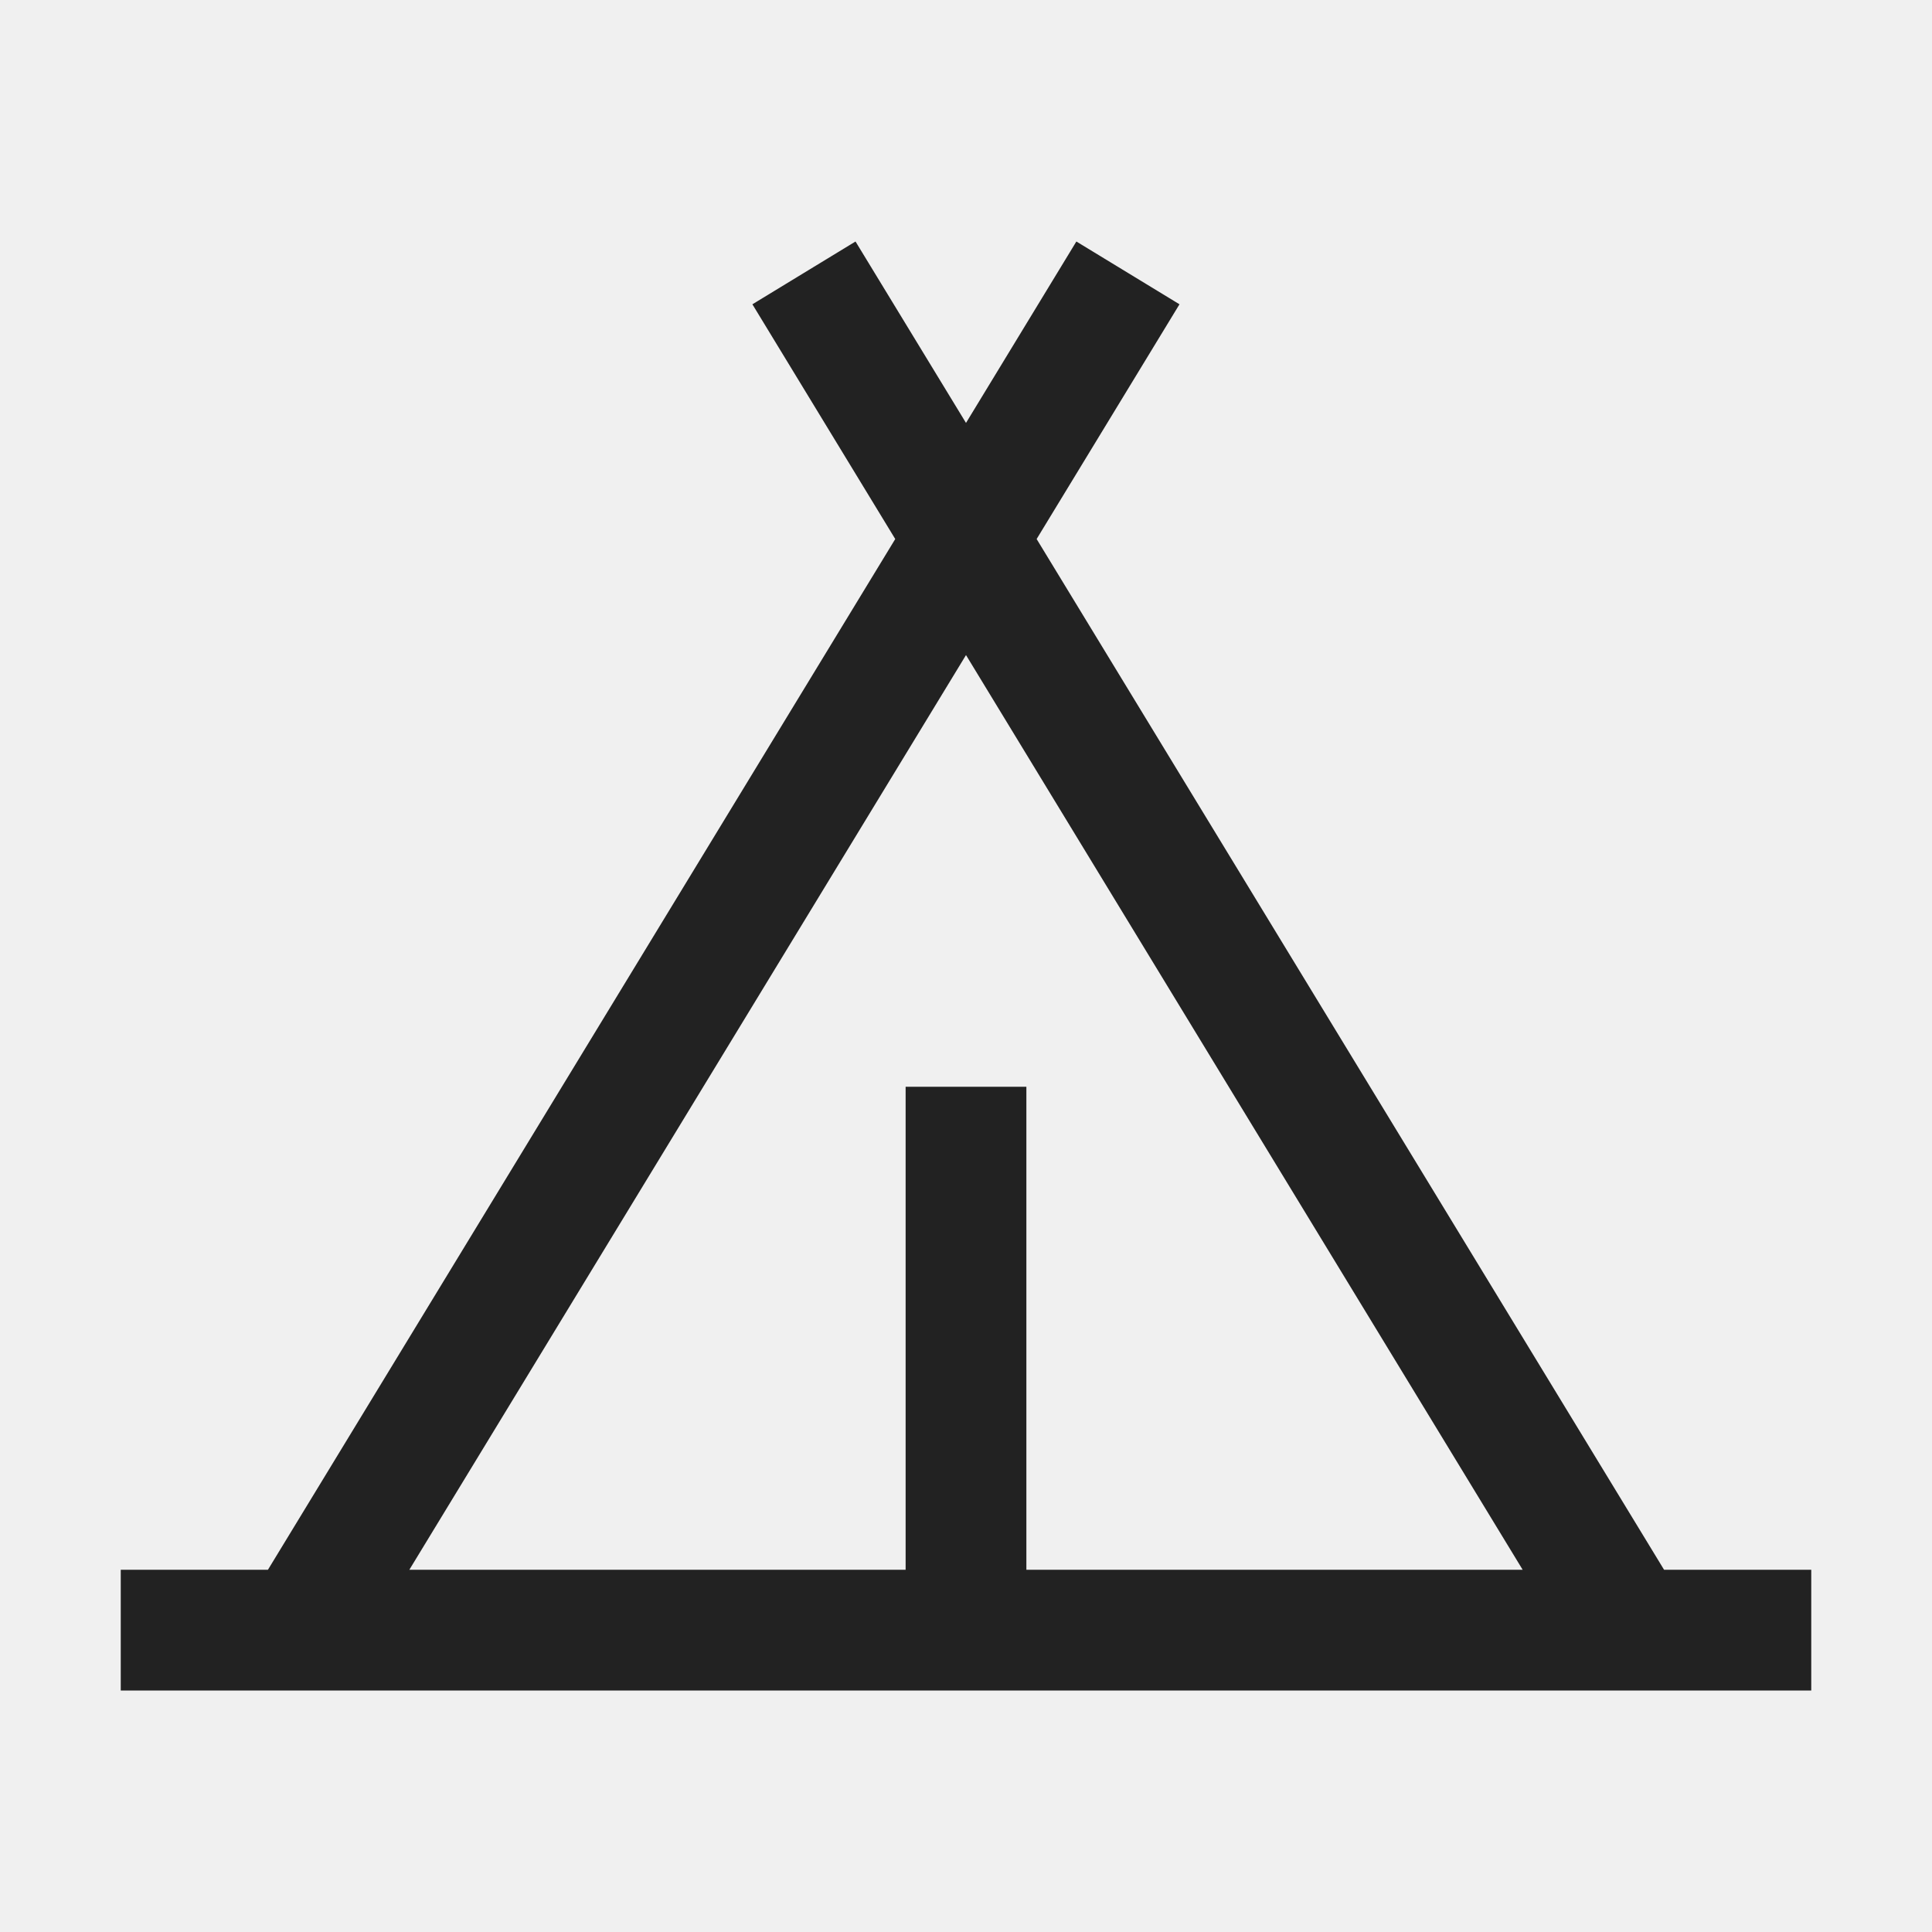
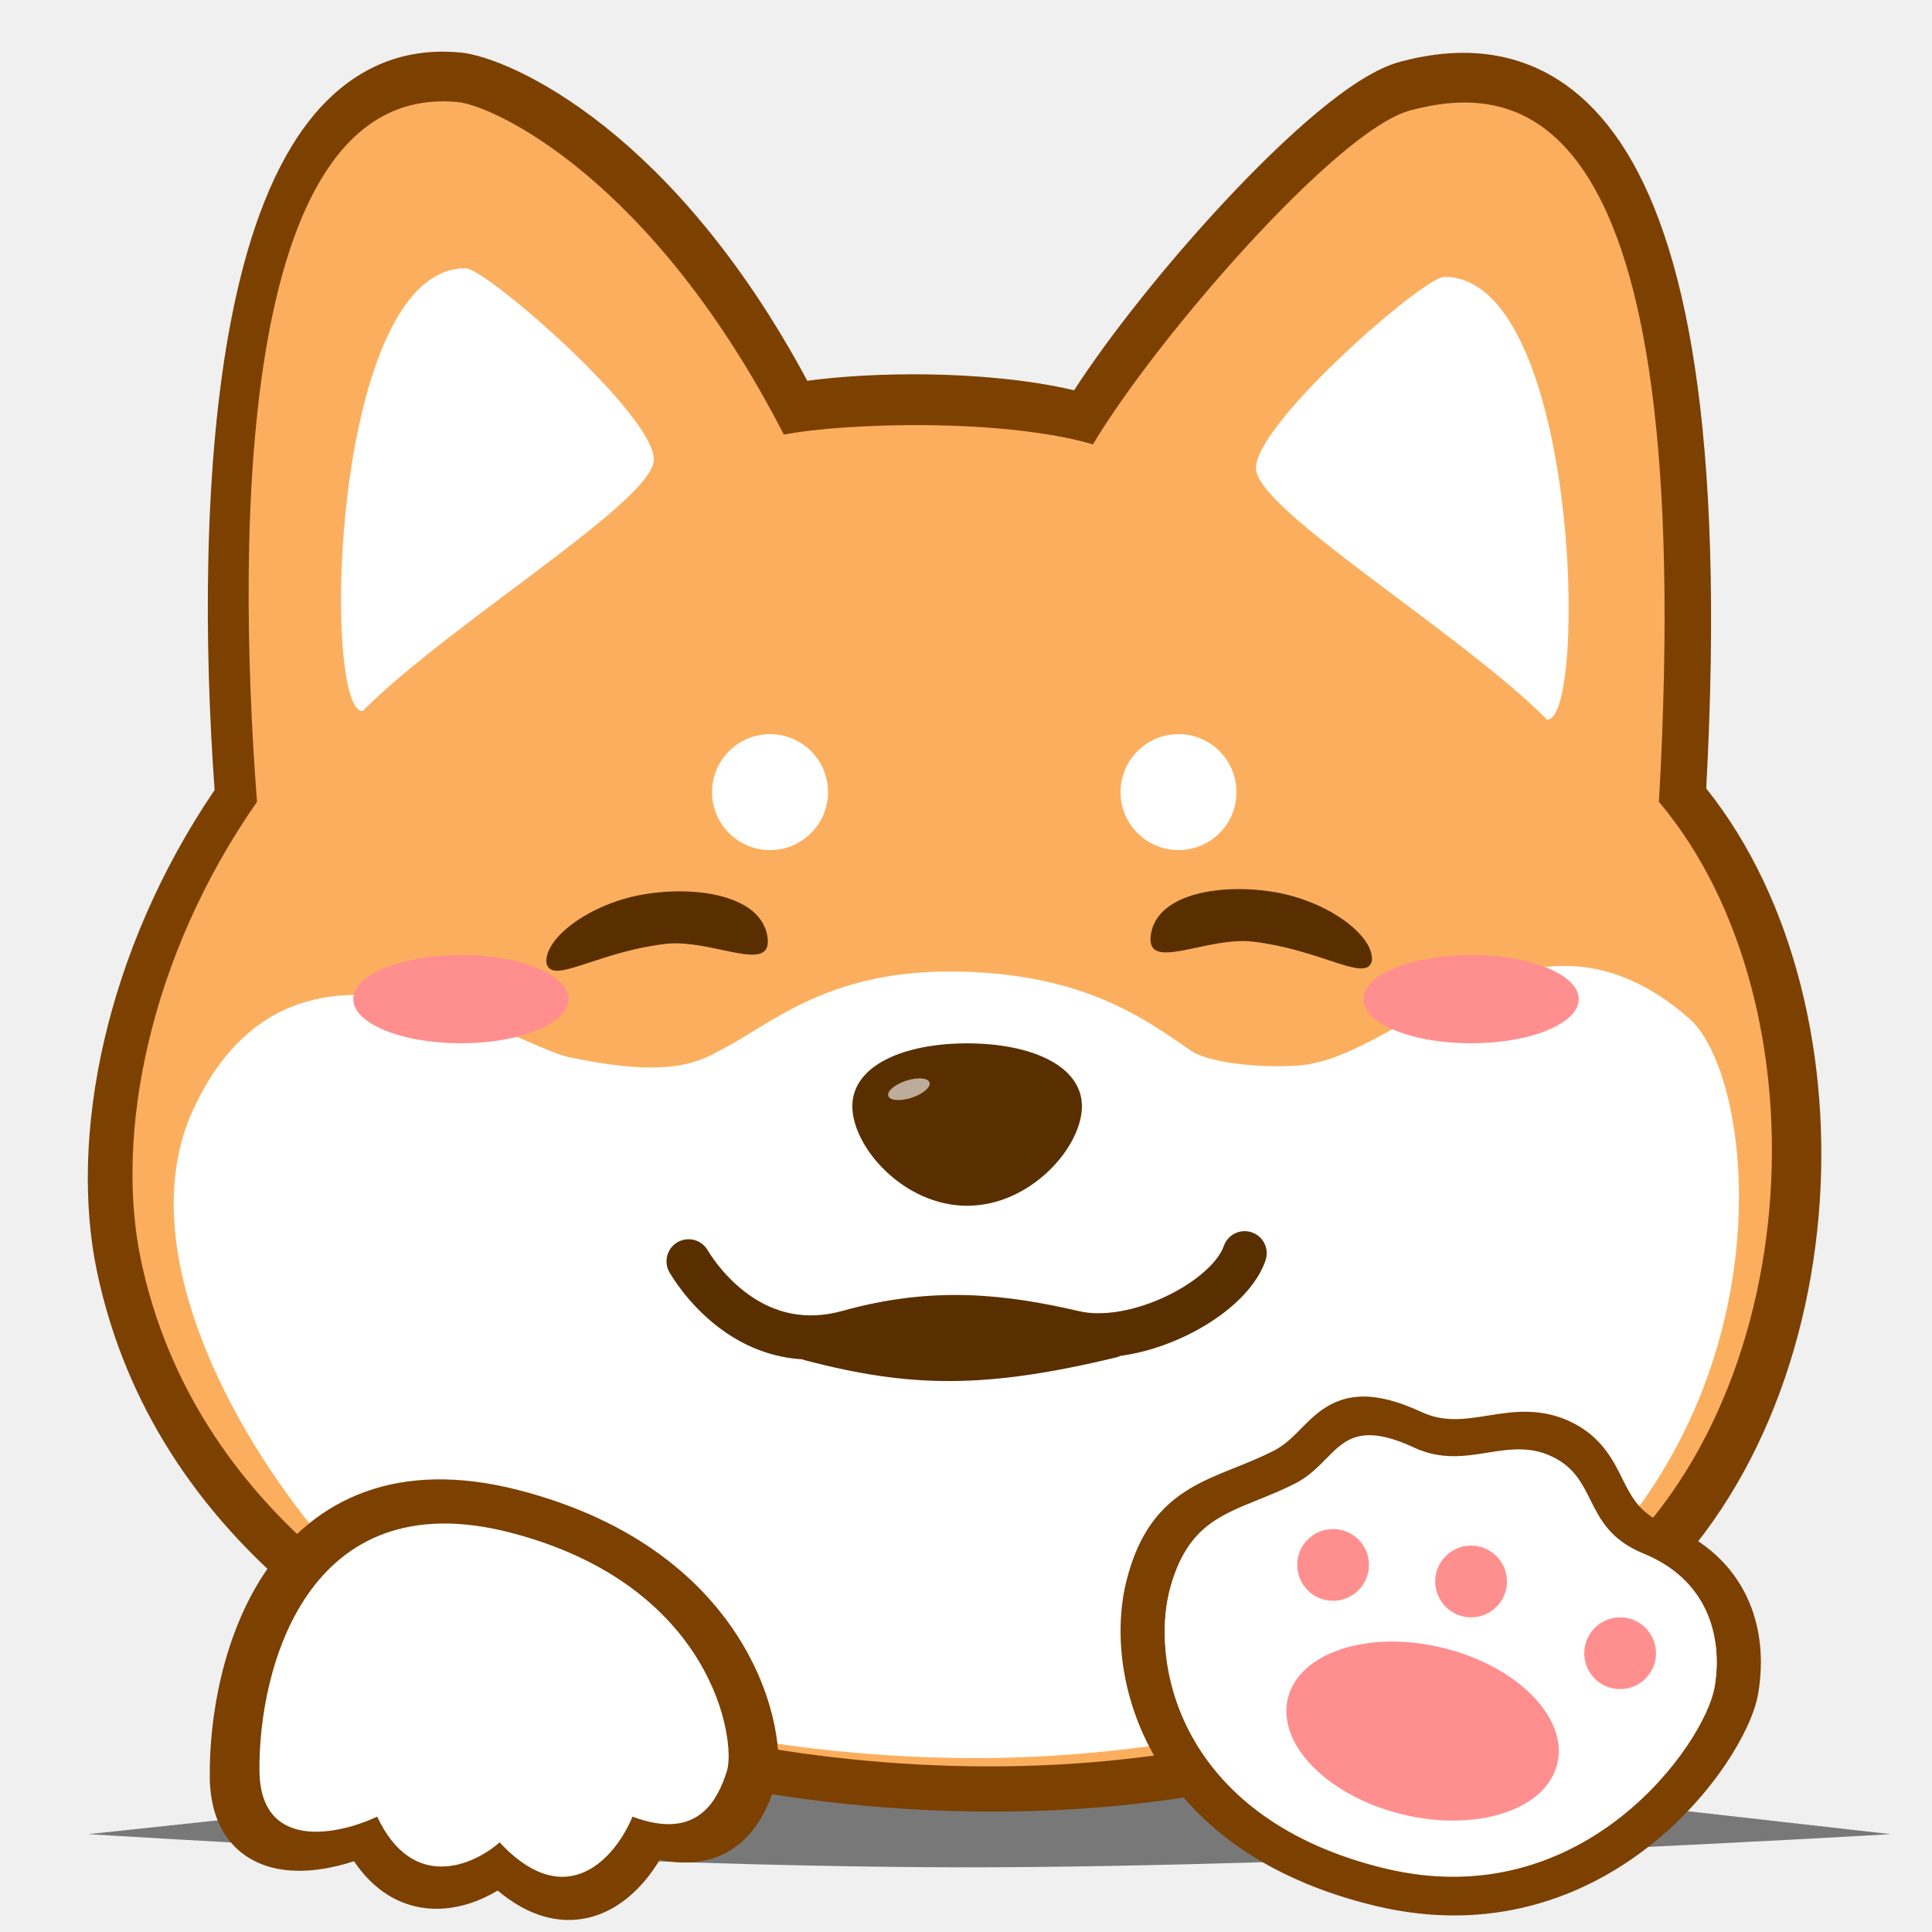
- <svg xmlns="http://www.w3.org/2000/svg" viewBox="0 0 32 32">
-   <style>
-     path { fill: #222; }
-     @media (prefers-color-scheme: dark) {
-       path { fill: #ffffff; }
-     }
-   </style>
-   <path d="M27.562 26L17.17 8.928l2.366-3.888L17.828 4L16 7.005L14.17 4l-1.708 1.04l2.366 3.888L4.438 26H2v2h28v-2zM16 10.85L25.22 26H17v-8h-2v8H6.78z" />
+ <svg xmlns="http://www.w3.org/2000/svg" t="1743309508929" class="icon" viewBox="0 0 1024 1024" version="1.1" p-id="2741" data-darkreader-inline-fill="" width="200" height="200">
+   <path d="M249.622 950.506s156.769-7.835 260.953-8.786c115.759-1.062 300.164 8.786 300.164 8.786l191.318 21.633s-298.897 17.712-491.482 17.578C321.682 989.585 46.811 972.139 46.811 972.139l202.811-21.633z" fill="#000000" opacity=".5" p-id="2742" />
+   <path d="M151.368 174.431c-14.789 75.773-13.801 172.251-8.052 247.217l0.401 5.211-2.996 4.286c-56.241 80.481-74.205 173.246-60.583 237.261 27.657 129.992 142.19 193.966 207.454 220.555 52.909 21.557 144.662 43.069 246.31 41.937 101.587-1.129 211.658-24.848 302.607-92.201 58.216-43.11 91.37-117.83 98.243-196.476 6.878-78.699-12.847-158.261-56.516-210.022l-3.751-4.447 0.328-5.81c10.954-193.644-11.413-286.937-40.164-329.956-13.918-20.825-29.134-29.579-43.064-32.917-14.418-3.458-28.997-1.48-41.806 1.89-6.557 1.726-17.879 8.572-32.982 21.156-14.52 12.101-30.881 28.069-47.259 45.694-32.867 35.357-64.667 76.127-80.949 103.409l-5.796 9.713-10.86-3.166c-22.51-6.562-51.598-9.576-79.694-10.053-28.063-0.474-53.909 1.6-69.641 4.623l-10.758 2.066-5.009-9.743c-34.965-67.991-73.198-109.752-104.401-134.603-31.741-25.284-55.442-32.519-61.036-33.072-23.508-2.323-41.495 7.367-56.221 27.385-15.272 20.758-26.387 52.037-33.807 90.065z m10.24-107.403c19.585-26.624 46.928-42.692 82.666-39.164 13.332 1.317 42.279 12.139 76.385 39.304 33.093 26.361 71.812 68.667 107.233 134.671 17.633-2.434 40.764-3.789 64.843-3.382 25.401 0.433 52.78 2.832 76.566 8.391 18.602-28.815 48.538-66.396 78.807-98.962 16.893-18.172 34.172-35.094 49.962-48.251 15.211-12.671 30.872-23.447 44.266-26.969 14.986-3.944 34.965-7.109 56.068-2.048 21.589 5.176 42.853 18.602 60.571 45.112 34.178 51.141 55.609 151.649 45.363 342.156 47.244 59.117 66.736 144.767 59.559 226.883-7.367 84.299-43.125 167.933-109.975 217.442-97.435 72.151-214.18 96.768-319.696 97.941-105.449 1.176-201.073-21.036-257.674-44.096-67.239-27.393-194.177-96.534-225.034-241.559-15.331-72.063 4.5-170.832 62.239-255.783-5.48-75.22-6.29-172.079 8.894-249.885 7.739-39.664 19.912-75.914 38.953-101.8z" fill="#7C4000" p-id="2743" />
+   <path d="M242.834 54.126c-115.744-11.445-117.921 223.329-106.616 370.866-56.794 81.355-75.715 176.049-61.446 243.182 28.578 134.466 146.517 199.551 211.234 225.947 106.967 43.625 366.074 85.516 550.09-50.905 122.169-90.568 134.633-309.704 43.178-418.225C900.707 45.717 801.821 44.21 747.52 58.514c-38.979 10.269-135.033 121.312-168.229 177.006-47.429-13.839-130.601-11.559-163.84-5.17C345.41 94.006 261.322 55.954 242.834 54.126z" fill="#FBAF5E" p-id="2744" />
+   <path d="M301.349 560.274c41.636 8.765 62.903 6.609 78.994-2.926 26.331-12.677 55.445-42.423 122.88-42.423 73.143 0 106.789 27.794 128.731 42.423 7.753 5.17 33.646 9.21 57.051 7.314 54.126-4.389 122.88-98.011 206.263-24.869 31.451 27.589 49.237 161.751-32.183 266.24-87.771 112.643-276.48 125.806-345.234 125.806-136.116 0-258.926-38.034-311.589-80.457S61.054 677.654 102.4 588.069c52.663-114.103 171.154-33.646 198.949-27.794z" fill="#FFFFFF" p-id="2745" />
+   <path d="M670.814 667.885a11.703 11.703 0 0 0-22.162-7.525c-1.235 3.634-4.374 8.251-9.845 13.201-5.36 4.851-12.355 9.473-20.234 13.271-16.127 7.779-33.748 11.1-46.466 8.151-38.309-8.882-77.014-13.727-125.42-0.225-20.577 5.74-36.49 0.477-48.383-7.54-12.256-8.259-20.164-19.465-23.254-24.62a11.703 11.703 0 1 0-20.076 12.031c4.078 6.805 14.119 21.13 30.252 32.001 10.682 7.197 24.058 12.864 39.857 13.818 0.415 0.181 0.848 0.334 1.302 0.451 57.195 15.053 96.715 14.959 165.189-1.413 0.764-0.184 1.48-0.459 2.139-0.816 12.165-1.618 24.333-5.597 35.03-10.755 9.564-4.614 18.505-10.424 25.77-16.998 7.156-6.478 13.33-14.28 16.302-23.031z m-133.614 44.196c-20.193-2.894-40.691-3.417-63.389 0.503 20.626 2.595 40.504 2.475 63.389-0.503zM610.085 494.715c-2.335 13.189 9.102 10.752 24.058 7.566 9.479-2.019 20.372-4.342 30.068-3.177 15.995 1.919 29.471 6.358 39.816 9.763 13.312 4.383 21.44 7.06 23.087 0.477 1.463-13.166-22.721-31.405-50.749-36.364-28.028-4.962-62.467 0.19-66.279 21.735zM406.674 495.909c2.335 13.189-9.102 10.752-24.058 7.566-9.479-2.019-20.372-4.342-30.068-3.177-15.995 1.919-29.471 6.358-39.819 9.766-13.309 4.383-21.44 7.06-23.084 0.474-1.463-13.166 22.721-31.405 50.749-36.364 28.028-4.962 62.464 0.19 66.279 21.735z m105.928 143.176c33.605 0 60.846-31.074 60.846-52.73 0-21.656-27.241-33.359-60.846-33.359-33.602 0-60.843 11.703-60.843 33.359 0 21.656 27.241 52.73 60.843 52.73z" fill="#5A2F00" p-id="2746" />
+   <path d="M492.649 573.715c0.816 2.484-3.408 6.106-9.435 8.09-6.03 1.984-11.58 1.58-12.396-0.901-0.819-2.484 3.406-6.103 9.435-8.09 6.03-1.984 11.58-1.58 12.396 0.901z" fill="#FFFFFF" opacity=".6" p-id="2747" />
+   <path d="M408.137 450.56c16.966 0 30.72-13.754 30.72-30.72s-13.754-30.72-30.72-30.72-30.72 13.754-30.72 30.72 13.754 30.72 30.72 30.72z m216.503 0c16.966 0 30.72-13.754 30.72-30.72s-13.754-30.72-30.72-30.72-30.72 13.754-30.72 30.72 13.754 30.72 30.72 30.72z" fill="#FFFFFF" p-id="2748" />
+   <path d="M779.703 552.96c31.51 0 57.051-10.48 57.051-23.406s-25.541-23.406-57.051-23.406-57.051 10.48-57.051 23.406 25.541 23.406 57.051 23.406z m-535.406 0c31.51 0 57.051-10.48 57.051-23.406s-25.541-23.406-57.051-23.406-57.051 10.48-57.051 23.406 25.541 23.406 57.051 23.406z" fill="#FF8F8E" p-id="2749" />
+   <path d="M685.577 789.861c7.806-3.956 13.447-9.058 17.885-13.435 1.243-1.229 2.335-2.329 3.324-3.329l0.003-0.003c2.858-2.891 4.868-4.918 7.273-6.638 2.554-1.829 5.038-2.85 8.736-2.844 4.152 0.006 10.579 1.322 20.726 5.995 18.666 8.596 35.179 5.966 48.008 3.923l0.65-0.105c13.315-2.115 22.063-3.218 31.75 2.048 7.551 4.108 10.275 9.479 14.939 18.672 0.524 1.027 1.068 2.104 1.647 3.23 5.857 11.393 14.026 24.365 34.842 32.832 15.079 6.132 24.245 15.483 29.304 26.094 5.152 10.802 6.451 23.78 4.119 37.475-0.922 5.41-5.184 15.84-13.745 28.485-8.368 12.355-20.231 25.928-35.287 37.771-29.945 23.555-72.192 40.117-125.349 27.347-54.591-13.116-85.416-39.614-101.531-67.013-16.323-27.753-18.069-57.262-13.081-76.981 5.032-19.892 13.028-28.333 22.633-34.155 5.296-3.21 11.349-5.77 18.771-8.757l2.142-0.857c6.715-2.692 14.336-5.746 22.241-9.754z m67.736-41.516c-11.717-5.395-21.639-8.128-30.486-8.139-9.301-0.012-16.469 2.981-22.385 7.212-4.193 2.999-8.087 6.951-11.229 10.141l-0.009 0.012c-0.775 0.787-1.507 1.527-2.183 2.194-3.833 3.783-7.437 6.893-12.028 9.222-6.937 3.514-13.616 6.194-20.424 8.926l-2.112 0.848c-7.332 2.949-15.041 6.132-22.168 10.454-15.249 9.242-26.764 23.031-33.192 48.429-6.469 25.574-3.906 61.422 15.597 94.585 19.713 33.517 56.232 63.491 116.242 77.909 61.446 14.76 110.879-4.646 145.285-31.712 17.121-13.467 30.6-28.868 40.196-43.043 9.4-13.888 15.714-27.549 17.44-37.68 2.958-17.388 1.58-35.436-6.068-51.475-7.736-16.226-21.492-29.52-41.612-37.704-13.549-5.509-18.283-12.976-22.844-21.852-0.497-0.968-1.006-1.992-1.533-3.057l-0.009-0.018c-4.421-8.926-10.351-20.895-24.681-28.687-17.113-9.304-33.145-6.747-45.744-4.737l-0.863 0.138c-13.119 2.086-23.318 3.502-35.19-1.966z m-612.867 193.331c-0.322-27.408 6.194-66.057 25.424-93.629 9.421-13.502 21.671-24.067 37.56-29.822 15.907-5.761 36.744-7.159 64.094-0.126 55.562 14.289 85.115 42.247 100.399 67.446 7.739 12.756 11.943 25.015 13.918 34.796 0.989 4.892 1.396 9.04 1.445 12.2 0.05 3.177-0.272 4.672-0.307 4.83l-0.003 0.015c-2.583 8.078-5.699 14.313-10.091 17.627-3.133 2.367-9.827 5.413-25.597-0.5l-13.289-4.982-5.383 13.131c-4.011 9.781-11.498 20.085-19.866 24.008-3.666 1.717-7.601 2.294-12.32 0.968-5.018-1.407-11.995-5.287-20.667-14.553l-9.699-10.36-10.65 9.377c-6.045 5.325-15.389 10.266-23.886 10.328a19.09 19.09 0 0 1-11.431-3.549c-3.856-2.686-8.435-7.671-12.756-16.884l-6.22-13.253-13.248 6.226c-10.187 4.789-23.991 8.485-34.02 7.001-4.582-0.679-7.376-2.273-9.172-4.38-1.831-2.153-4.128-6.615-4.236-15.916z m134.363-151.912c-31.803-8.177-58.798-7.209-81.341 0.951-22.557 8.169-39.38 23.081-51.592 40.594-24.035 34.453-31.042 79.974-30.688 110.706 0.164 13.953 3.719 25.738 11.22 34.544 7.537 8.85 17.554 12.929 27.156 14.354 12.932 1.913 26.723-0.69 38.064-4.43 4.596 6.834 9.857 12.3 15.743 16.404a48.342 48.342 0 0 0 28.368 8.801c12.142-0.088 23.289-4.412 32.042-9.655 8.09 6.805 16.334 11.416 24.746 13.777 11.99 3.362 23.122 1.811 32.636-2.648 12.844-6.018 22.282-17.034 28.534-27.484 16.372 3.508 30.056 0.81 40.817-7.314 12.168-9.19 17.505-23.239 20.328-32.06 2.487-7.777 2.142-19.553-0.325-31.759-2.607-12.911-7.993-28.368-17.581-44.172-19.362-31.928-55.384-64.474-118.129-80.609z" fill="#7C4000" p-id="2750" />
+   <path d="M702.824 773.202c10.199-10.369 18.625-18.941 46.721-5.942 14.283 6.609 26.764 4.614 38.821 2.689 12.054-1.925 23.684-3.783 36.273 3.092 10.102 5.521 14.117 13.564 18.294 21.931 5.181 10.38 10.614 21.267 28.23 28.464 32.592 13.315 42.446 42.13 37.549 71.045-4.898 28.915-68.564 121.441-174.677 95.832-106.113-25.612-124.709-105.071-114.097-147.204 8.212-32.607 25.354-39.515 46.773-48.143 6.255-2.519 12.876-5.187 19.746-8.686 7.028-3.578 11.87-8.502 16.366-13.078z m-502.901 189.654c-20.597 9.71-61.908 18.467-62.405-24.166-0.614-53.292 24.716-154.299 132.836-126.414 108.123 27.885 119.861 110.923 114.919 126.414-4.944 15.492-15.448 37.18-50.044 24.166-8.444 20.656-34.354 52.303-70.434 13.634-13.798 12.186-46.092 26.522-64.875-13.634z" fill="#FFFFFF" p-id="2751" />
+   <path d="M706.56 848.457a19.017 19.017 0 1 0 0-38.034 19.017 19.017 0 0 0 0 38.034z m73.143 8.777a19.017 19.017 0 1 0 0-38.034 19.017 19.017 0 0 0 0 38.034z m98.011 19.017a19.017 19.017 0 1 1-38.034 0 19.017 19.017 0 0 1 38.034 0z m-134.463 85.393c39.433 9.599 76.209-2.376 82.142-26.747 5.933-24.371-21.223-51.911-60.653-61.513-39.433-9.599-76.209 2.376-82.142 26.747-5.933 24.374 21.223 51.914 60.653 61.513z" fill="#FF8F8E" p-id="2752" />
+   <path d="M192.214 376.838c-21.931 0.767-16.817-235.263 54.731-234.651 11.761 0.886 102.33 79.852 99.498 102.42-1.615 12.873-36.864 39.292-75.244 68.058-28.889 21.653-59.553 44.635-78.986 64.173z m627.771 4.561c21.928 0.767 16.817-235.265-54.731-234.651-11.764 0.886-102.33 79.852-99.498 102.418 1.615 12.876 36.864 39.292 75.244 68.061 28.889 21.653 59.553 44.635 78.986 64.173z" fill="#FFFFFF" p-id="2753" />
</svg>
